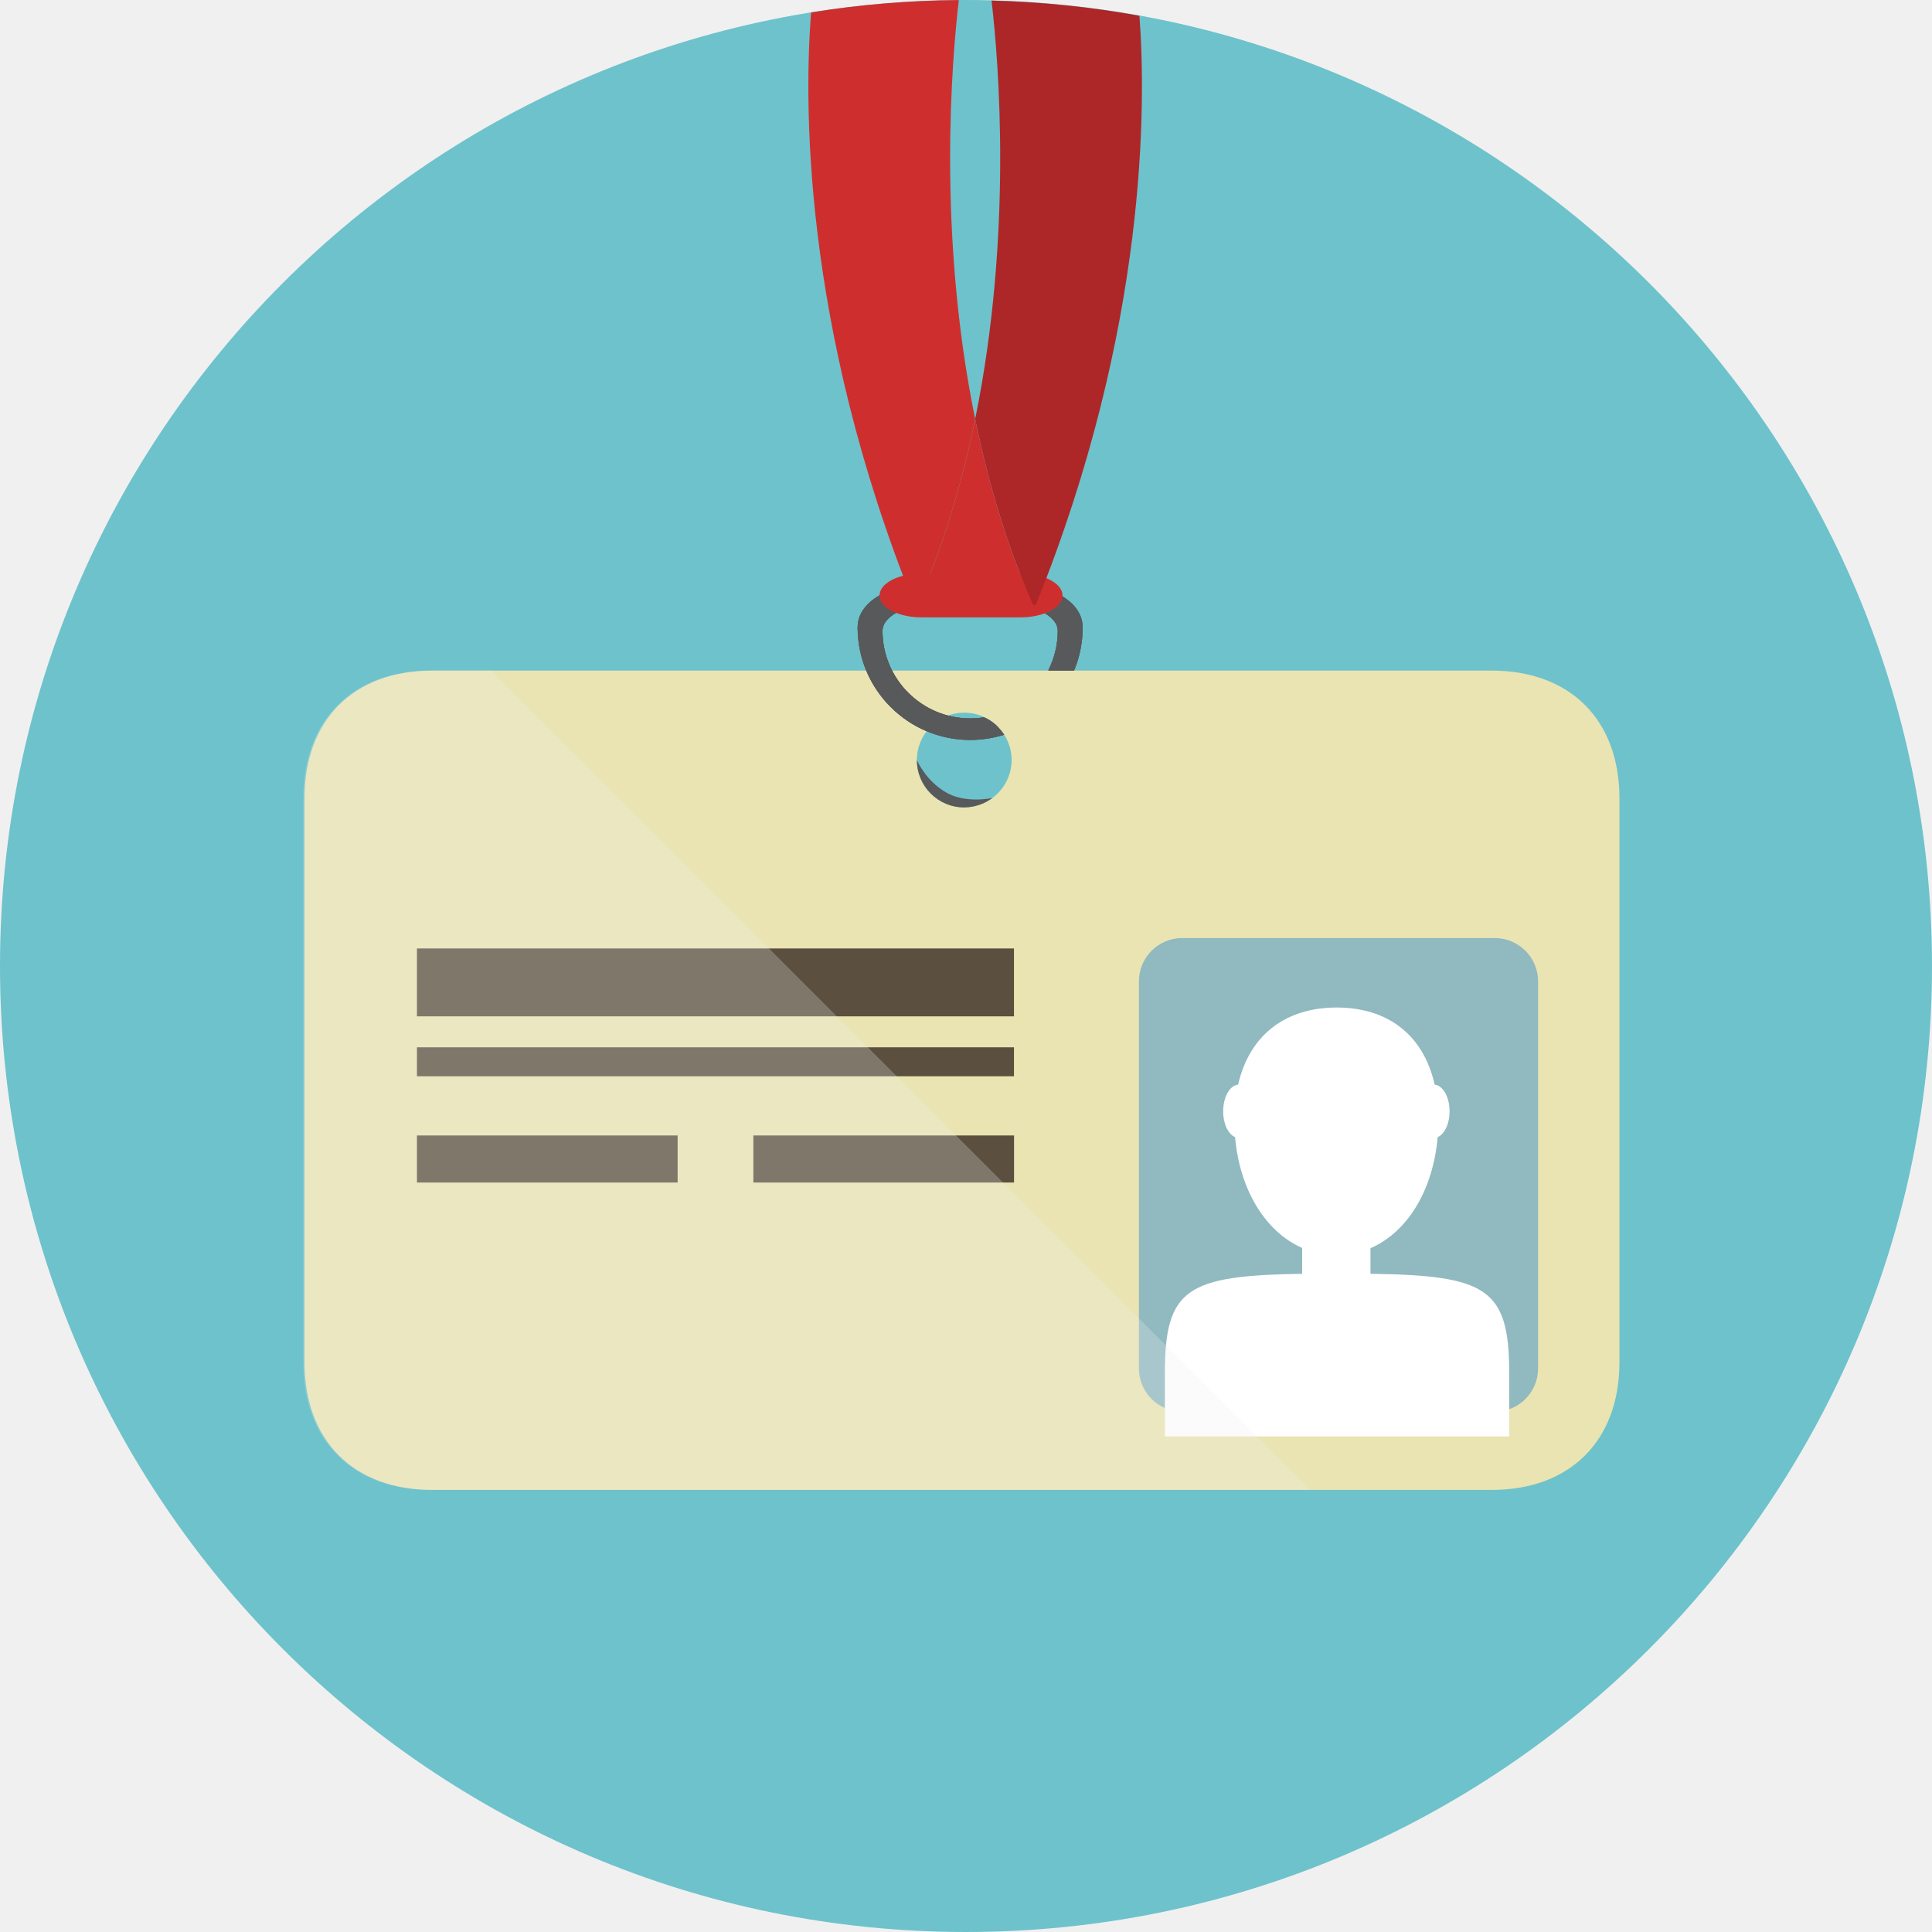
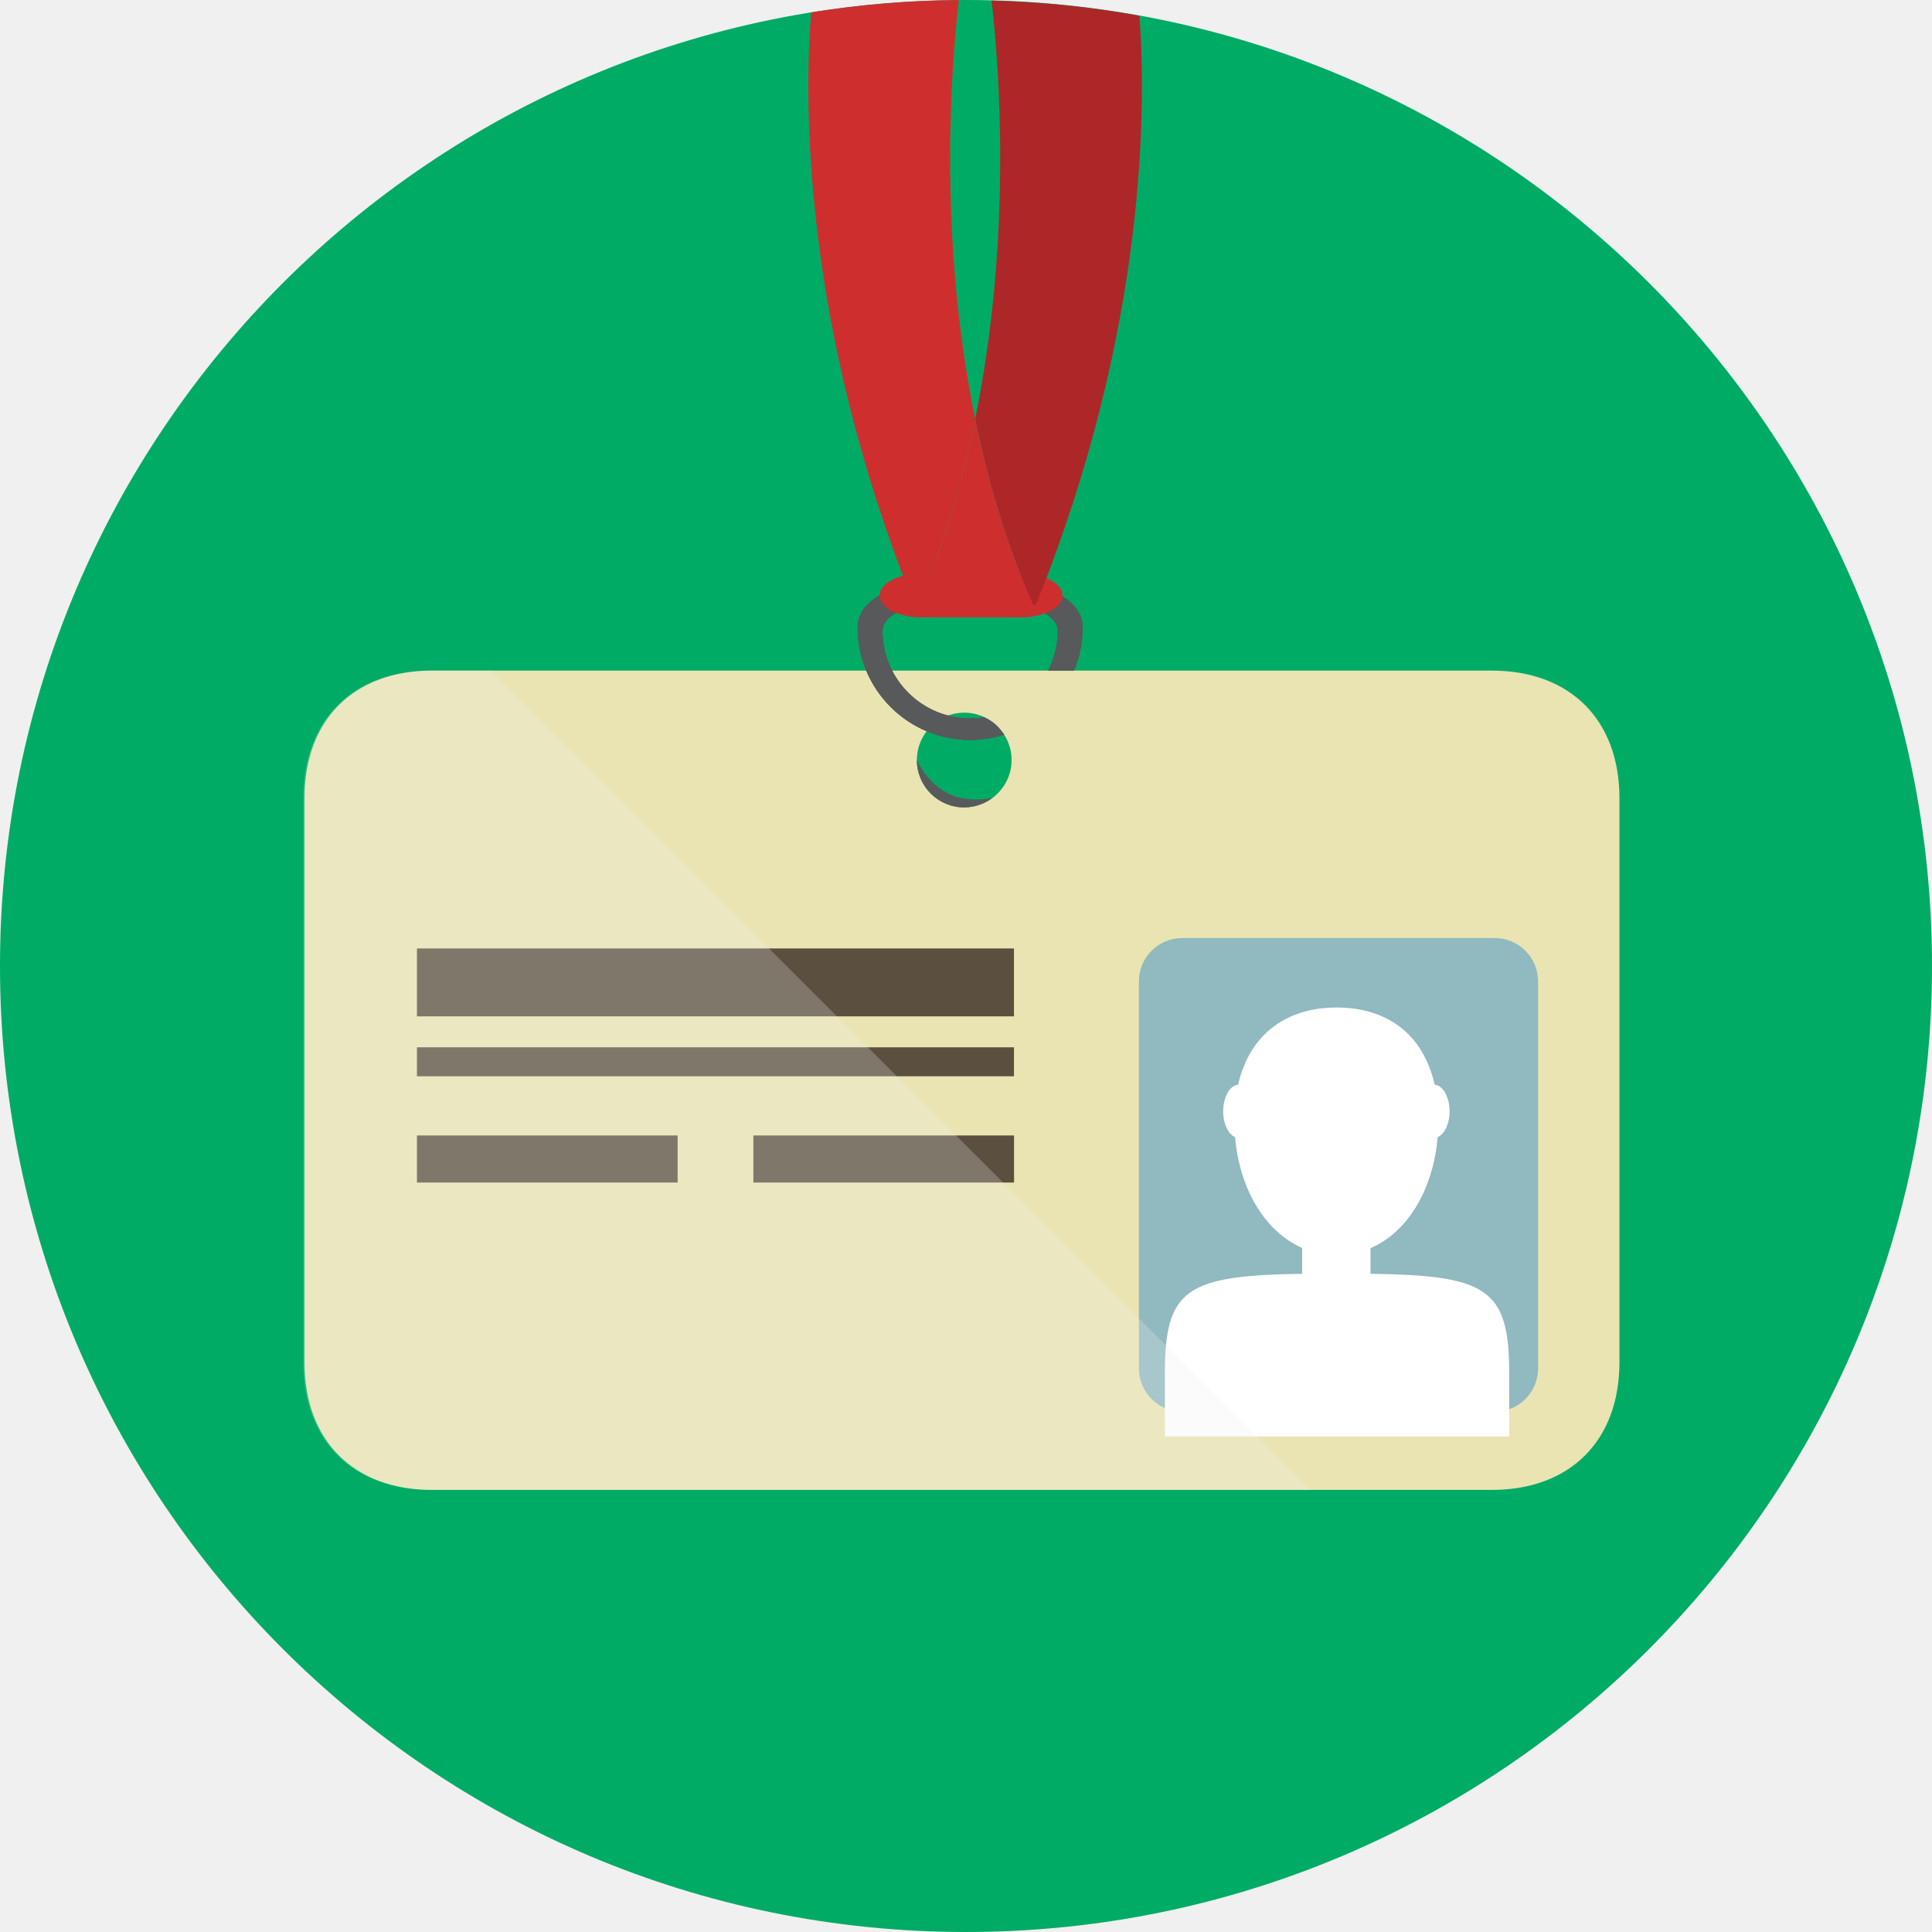
<svg xmlns="http://www.w3.org/2000/svg" version="1.1" id="Layer_1" x="0px" y="0px" viewBox="0 0 473.935 473.935" style="enable-background:new 0 0 473.935 473.935;" xml:space="preserve">
-   <circle style="fill:#6EC2CB;" cx="236.967" cy="236.967" r="236.967" />
-   <path style="fill:#E9E4B1;" d="M365.951,164.504H106.005c-19.218,0-31.304,12.09-31.304,31.296v138.379  c0,19.214,12.086,31.308,31.304,31.308h259.946c19.218,0,31.311-12.093,31.311-31.308V195.8  C397.262,176.597,385.165,164.504,365.951,164.504z M243.452,195.744c0.019-0.007,0.082-0.022,0.082-0.022  c-0.086,0.067-0.195,0.116-0.284,0.18c-0.206,0.15-0.427,0.273-0.64,0.404c-0.382,0.239-0.767,0.457-1.182,0.647  c-0.228,0.105-0.46,0.213-0.7,0.303c-0.449,0.183-0.909,0.314-1.377,0.43c-0.228,0.06-0.43,0.123-0.655,0.157  c-0.707,0.142-1.429,0.225-2.163,0.225c-6.421,0-11.618-5.201-11.618-11.618c0-6.417,5.201-11.622,11.618-11.622  c6.417,0,11.618,5.205,11.618,11.622C248.155,190.262,246.292,193.615,243.452,195.744z" />
-   <g>
-     <path style="fill:#FFFFFF;" d="M239.355,197.69c-0.224,0.06-0.43,0.123-0.655,0.157   C238.921,197.813,239.126,197.746,239.355,197.69z" />
-     <path style="fill:#FFFFFF;" d="M243.254,195.901c-0.206,0.15-0.427,0.273-0.64,0.404   C242.823,196.174,243.048,196.051,243.254,195.901z" />
-     <path style="fill:#FFFFFF;" d="M241.428,196.956c-0.228,0.105-0.46,0.221-0.7,0.303   C240.967,197.17,241.203,197.061,241.428,196.956z" />
+   <defs id="defs100" />
+   <circle style="fill:#00ab66;fill-opacity:1" cx="236.967" cy="236.967" r="236.967" id="circle2" />
+   <path style="fill:#E9E4B1;" d="M365.951,164.504H106.005c-19.218,0-31.304,12.09-31.304,31.296v138.379  c0,19.214,12.086,31.308,31.304,31.308h259.946c19.218,0,31.311-12.093,31.311-31.308V195.8  C397.262,176.597,385.165,164.504,365.951,164.504z M243.452,195.744c0.019-0.007,0.082-0.022,0.082-0.022  c-0.086,0.067-0.195,0.116-0.284,0.18c-0.206,0.15-0.427,0.273-0.64,0.404c-0.382,0.239-0.767,0.457-1.182,0.647  c-0.228,0.105-0.46,0.213-0.7,0.303c-0.449,0.183-0.909,0.314-1.377,0.43c-0.228,0.06-0.43,0.123-0.655,0.157  c-0.707,0.142-1.429,0.225-2.163,0.225c-6.421,0-11.618-5.201-11.618-11.618c0-6.417,5.201-11.622,11.618-11.622  c6.417,0,11.618,5.205,11.618,11.622C248.155,190.262,246.292,193.615,243.452,195.744z" id="path4" />
+   <g id="g12">
+     <path style="fill:#FFFFFF;" d="M239.355,197.69c-0.224,0.06-0.43,0.123-0.655,0.157   C238.921,197.813,239.126,197.746,239.355,197.69z" id="path6" />
+     <path style="fill:#FFFFFF;" d="M243.254,195.901c-0.206,0.15-0.427,0.273-0.64,0.404   C242.823,196.174,243.048,196.051,243.254,195.901z" id="path8" />
+     <path style="fill:#FFFFFF;" d="M241.428,196.956c-0.228,0.105-0.46,0.221-0.7,0.303   C240.967,197.17,241.203,197.061,241.428,196.956z" id="path10" />
  </g>
-   <path style="fill:#58595A;" d="M236.537,198.068c0.733,0,1.456-0.082,2.163-0.225c0.224-0.034,0.43-0.097,0.655-0.157  c0.468-0.116,0.928-0.254,1.377-0.43c0.236-0.082,0.471-0.198,0.7-0.303c0.415-0.191,0.804-0.404,1.182-0.647  c0.213-0.135,0.434-0.254,0.64-0.404c0.071-0.049,0.131-0.116,0.202-0.157c-0.453,0.09-6.675,1.373-11.39-1.355  c-5.081-2.952-7.147-7.94-7.147-7.94C224.915,192.867,230.116,198.068,236.537,198.068z" />
-   <g>
-     <path style="fill:#FFFFFF;" d="M238.7,197.847c-0.707,0.142-1.429,0.225-2.163,0.225   C237.271,198.068,237.989,197.985,238.7,197.847z" />
-     <path style="fill:#FFFFFF;" d="M243.538,195.722c0,0-0.067,0.015-0.082,0.022c-0.071,0.041-0.131,0.109-0.202,0.157   C243.343,195.838,243.448,195.789,243.538,195.722z" />
-     <path style="fill:#FFFFFF;" d="M240.732,197.26c-0.449,0.176-0.909,0.314-1.377,0.43   C239.822,197.574,240.283,197.439,240.732,197.26z" />
-     <path style="fill:#FFFFFF;" d="M242.614,196.309c-0.382,0.239-0.767,0.457-1.182,0.647   C241.847,196.762,242.232,196.549,242.614,196.309z" />
+   <path style="fill:#58595A;" d="M236.537,198.068c0.733,0,1.456-0.082,2.163-0.225c0.224-0.034,0.43-0.097,0.655-0.157  c0.468-0.116,0.928-0.254,1.377-0.43c0.236-0.082,0.471-0.198,0.7-0.303c0.415-0.191,0.804-0.404,1.182-0.647  c0.213-0.135,0.434-0.254,0.64-0.404c0.071-0.049,0.131-0.116,0.202-0.157c-0.453,0.09-6.675,1.373-11.39-1.355  c-5.081-2.952-7.147-7.94-7.147-7.94C224.915,192.867,230.116,198.068,236.537,198.068z" id="path14" />
+   <g id="g24">
+     <path style="fill:#FFFFFF;" d="M238.7,197.847c-0.707,0.142-1.429,0.225-2.163,0.225   C237.271,198.068,237.989,197.985,238.7,197.847z" id="path16" />
+     <path style="fill:#FFFFFF;" d="M243.538,195.722c0,0-0.067,0.015-0.082,0.022c-0.071,0.041-0.131,0.109-0.202,0.157   C243.343,195.838,243.448,195.789,243.538,195.722z" id="path18" />
+     <path style="fill:#FFFFFF;" d="M240.732,197.26c-0.449,0.176-0.909,0.314-1.377,0.43   C239.822,197.574,240.283,197.439,240.732,197.26z" id="path20" />
+     <path style="fill:#FFFFFF;" d="M242.614,196.309c-0.382,0.239-0.767,0.457-1.182,0.647   C241.847,196.762,242.232,196.549,242.614,196.309z" id="path22" />
  </g>
-   <g>
-     <path style="fill:#90B9C0;" d="M377.303,335.668c0,5.882-4.76,10.634-10.638,10.634h-76.647c-5.867,0-10.634-4.756-10.634-10.634   v-94.922c0-5.871,4.763-10.634,10.634-10.634h76.647c5.875,0,10.638,4.763,10.638,10.634V335.668z" />
+   <g id="g28">
+     <path style="fill:#90B9C0;" d="M377.303,335.668c0,5.882-4.76,10.634-10.638,10.634h-76.647c-5.867,0-10.634-4.756-10.634-10.634   v-94.922c0-5.871,4.763-10.634,10.634-10.634h76.647c5.875,0,10.638,4.763,10.638,10.634V335.668z" id="path26" />
  </g>
-   <g>
-     <path style="fill:#FFFFFF;" d="M336.192,312.469v-6.279c9.212-3.985,15.364-14.425,16.479-27.24   c1.661-0.726,2.919-3.214,2.919-6.316c0-3.54-1.62-6.376-3.652-6.556c-2.821-12.49-11.79-18.926-24.034-18.926   c-12.239,0-21.324,6.436-24.191,18.926c-2.032,0.165-3.659,3.02-3.659,6.556c0,3.102,1.25,5.583,2.919,6.316   c1.115,12.741,7.296,23.147,16.456,27.18v6.346c-28.314,0.412-33.676,3.656-33.676,24.374v15.517h84.467v-15.517   C370.231,316.05,364.708,312.866,336.192,312.469z" />
+   <g id="g32">
+     <path style="fill:#FFFFFF;" d="M336.192,312.469v-6.279c9.212-3.985,15.364-14.425,16.479-27.24   c1.661-0.726,2.919-3.214,2.919-6.316c0-3.54-1.62-6.376-3.652-6.556c-2.821-12.49-11.79-18.926-24.034-18.926   c-12.239,0-21.324,6.436-24.191,18.926c-2.032,0.165-3.659,3.02-3.659,6.556c0,3.102,1.25,5.583,2.919,6.316   c1.115,12.741,7.296,23.147,16.456,27.18v6.346c-28.314,0.412-33.676,3.656-33.676,24.374v15.517h84.467v-15.517   C370.231,316.05,364.708,312.866,336.192,312.469z" id="path30" />
  </g>
-   <g>
-     <rect x="102.282" y="232.664" style="fill:#5B4F3F;" width="146.454" height="16.655" />
-     <rect x="102.282" y="256.911" style="fill:#5B4F3F;" width="146.454" height="7.106" />
-     <rect x="184.807" y="278.539" style="fill:#5B4F3F;" width="63.947" height="11.547" />
-     <rect x="102.282" y="278.539" style="fill:#5B4F3F;" width="63.947" height="11.547" />
+   <g id="g42">
+     <rect x="102.282" y="232.664" style="fill:#5B4F3F;" width="146.454" height="16.655" id="rect34" />
+     <rect x="102.282" y="256.911" style="fill:#5B4F3F;" width="146.454" height="7.106" id="rect36" />
+     <rect x="184.807" y="278.539" style="fill:#5B4F3F;" width="63.947" height="11.547" id="rect38" />
+     <rect x="102.282" y="278.539" style="fill:#5B4F3F;" width="63.947" height="11.547" id="rect40" />
  </g>
-   <g>
+   <g id="g45">
    <path id="SVGCleanerId_0" style="fill:#58595A;" d="M257.151,164.459c1.482-2.93,2.327-6.23,2.327-9.725c0-4.561-9.242-8-21.493-8   c-12.258,0-21.5,3.439-21.5,8c0,11.85,9.643,21.497,21.497,21.497c1.138,0,2.26-0.09,3.353-0.262c0,0,1.291,0.456,2.769,1.71   c1.063,0.913,2.219,2.544,2.219,2.544c-2.63,0.834-5.437,1.291-8.34,1.291c-15.218,0-27.599-12.385-27.599-27.603   c0-8.602,13.863-12.453,27.603-12.453s27.596,3.847,27.596,12.453c0,3.738-0.745,7.296-2.099,10.552L257.151,164.459z" />
  </g>
-   <g>
+   <g id="g48">
    <path id="SVGCleanerId_0_1_" style="fill:#58595A;" d="M257.151,164.459c1.482-2.93,2.327-6.23,2.327-9.725   c0-4.561-9.242-8-21.493-8c-12.258,0-21.5,3.439-21.5,8c0,11.85,9.643,21.497,21.497,21.497c1.138,0,2.26-0.09,3.353-0.262   c0,0,1.291,0.456,2.769,1.71c1.063,0.913,2.219,2.544,2.219,2.544c-2.63,0.834-5.437,1.291-8.34,1.291   c-15.218,0-27.599-12.385-27.599-27.603c0-8.602,13.863-12.453,27.603-12.453s27.596,3.847,27.596,12.453   c0,3.738-0.745,7.296-2.099,10.552L257.151,164.459z" />
  </g>
-   <g>
+   <g id="g51">
    <path id="SVGCleanerId_0_2_" style="fill:#58595A;" d="M257.151,164.459c1.482-2.93,2.327-6.23,2.327-9.725   c0-4.561-9.242-8-21.493-8c-12.258,0-21.5,3.439-21.5,8c0,11.85,9.643,21.497,21.497,21.497c1.138,0,2.26-0.09,3.353-0.262   c0,0,1.291,0.456,2.769,1.71c1.063,0.913,2.219,2.544,2.219,2.544c-2.63,0.834-5.437,1.291-8.34,1.291   c-15.218,0-27.599-12.385-27.599-27.603c0-8.602,13.863-12.453,27.603-12.453s27.596,3.847,27.596,12.453   c0,3.738-0.745,7.296-2.099,10.552L257.151,164.459z" />
  </g>
-   <path style="fill:#CE2F2E;" d="M260.645,146.068c0,2.967-4.617,5.377-10.309,5.377h-24.266c-5.691,0-10.309-2.406-10.309-5.377l0,0  c0-2.971,4.614-5.377,10.309-5.377h24.266C256.028,140.691,260.645,143.097,260.645,146.068L260.645,146.068z" />
-   <path style="fill:#AD2728;" d="M239.216,102.791c3.106,15.184,7.633,30.694,14.163,45.601h0.715  c27.525-68.123,27.019-123.266,25.418-144.527c-11.813-2.144-23.929-3.405-36.277-3.727  C244.986,15.124,248.477,57.515,239.216,102.791z" />
-   <g>
-     <path style="fill:#CE2F2E;" d="M224.331,148.392h0.718c6.529-14.907,11.057-30.417,14.166-45.601   c-9.287-45.403-5.751-87.891-4.007-102.772c-12.325,0.09-24.423,1.119-36.235,3.023C197.331,23.678,196.448,79.371,224.331,148.392   z" />
-     <path style="fill:#CE2F2E;" d="M225.05,148.392h28.329c-6.529-14.907-11.057-30.417-14.163-45.601   C236.107,117.975,231.579,133.481,225.05,148.392z" />
+   <path style="fill:#CE2F2E;" d="M260.645,146.068c0,2.967-4.617,5.377-10.309,5.377h-24.266c-5.691,0-10.309-2.406-10.309-5.377l0,0  c0-2.971,4.614-5.377,10.309-5.377h24.266C256.028,140.691,260.645,143.097,260.645,146.068L260.645,146.068z" id="path53" />
+   <path style="fill:#AD2728;" d="M239.216,102.791c3.106,15.184,7.633,30.694,14.163,45.601h0.715  c27.525-68.123,27.019-123.266,25.418-144.527c-11.813-2.144-23.929-3.405-36.277-3.727  C244.986,15.124,248.477,57.515,239.216,102.791z" id="path55" />
+   <g id="g61">
+     <path style="fill:#CE2F2E;" d="M224.331,148.392h0.718c6.529-14.907,11.057-30.417,14.166-45.601   c-9.287-45.403-5.751-87.891-4.007-102.772c-12.325,0.09-24.423,1.119-36.235,3.023C197.331,23.678,196.448,79.371,224.331,148.392   z" id="path57" />
+     <path style="fill:#CE2F2E;" d="M225.05,148.392h28.329c-6.529-14.907-11.057-30.417-14.163-45.601   C236.107,117.975,231.579,133.481,225.05,148.392z" id="path59" />
  </g>
-   <path style="opacity:0.25;fill:#EFEFEF;enable-background:new    ;" d="M105.702,164.504c-19.218,0-31.304,12.09-31.304,31.296  v138.379c0,19.214,12.086,31.308,31.304,31.308h215.755L120.478,164.504H105.702z" />
-   <path style="fill:#D7D7D7;" d="M243.254,195.901c0.09-0.067,0.198-0.116,0.284-0.18c0,0-0.067,0.015-0.082,0.022  C243.385,195.789,243.321,195.853,243.254,195.901z" />
-   <g>
+   <path style="opacity:0.25;fill:#EFEFEF;enable-background:new    ;" d="M105.702,164.504c-19.218,0-31.304,12.09-31.304,31.296  v138.379c0,19.214,12.086,31.308,31.304,31.308h215.755L120.478,164.504H105.702z" id="path63" />
+   <path style="fill:#D7D7D7;" d="M243.254,195.901c0.09-0.067,0.198-0.116,0.284-0.18c0,0-0.067,0.015-0.082,0.022  C243.385,195.789,243.321,195.853,243.254,195.901z" id="path65" />
+   <g id="g67">
</g>
-   <g>
+   <g id="g69">
</g>
-   <g>
+   <g id="g71">
</g>
-   <g>
+   <g id="g73">
</g>
-   <g>
+   <g id="g75">
</g>
-   <g>
+   <g id="g77">
</g>
-   <g>
+   <g id="g79">
</g>
-   <g>
+   <g id="g81">
</g>
-   <g>
+   <g id="g83">
</g>
-   <g>
+   <g id="g85">
</g>
-   <g>
+   <g id="g87">
</g>
-   <g>
+   <g id="g89">
</g>
-   <g>
+   <g id="g91">
</g>
-   <g>
+   <g id="g93">
</g>
-   <g>
+   <g id="g95">
</g>
</svg>
